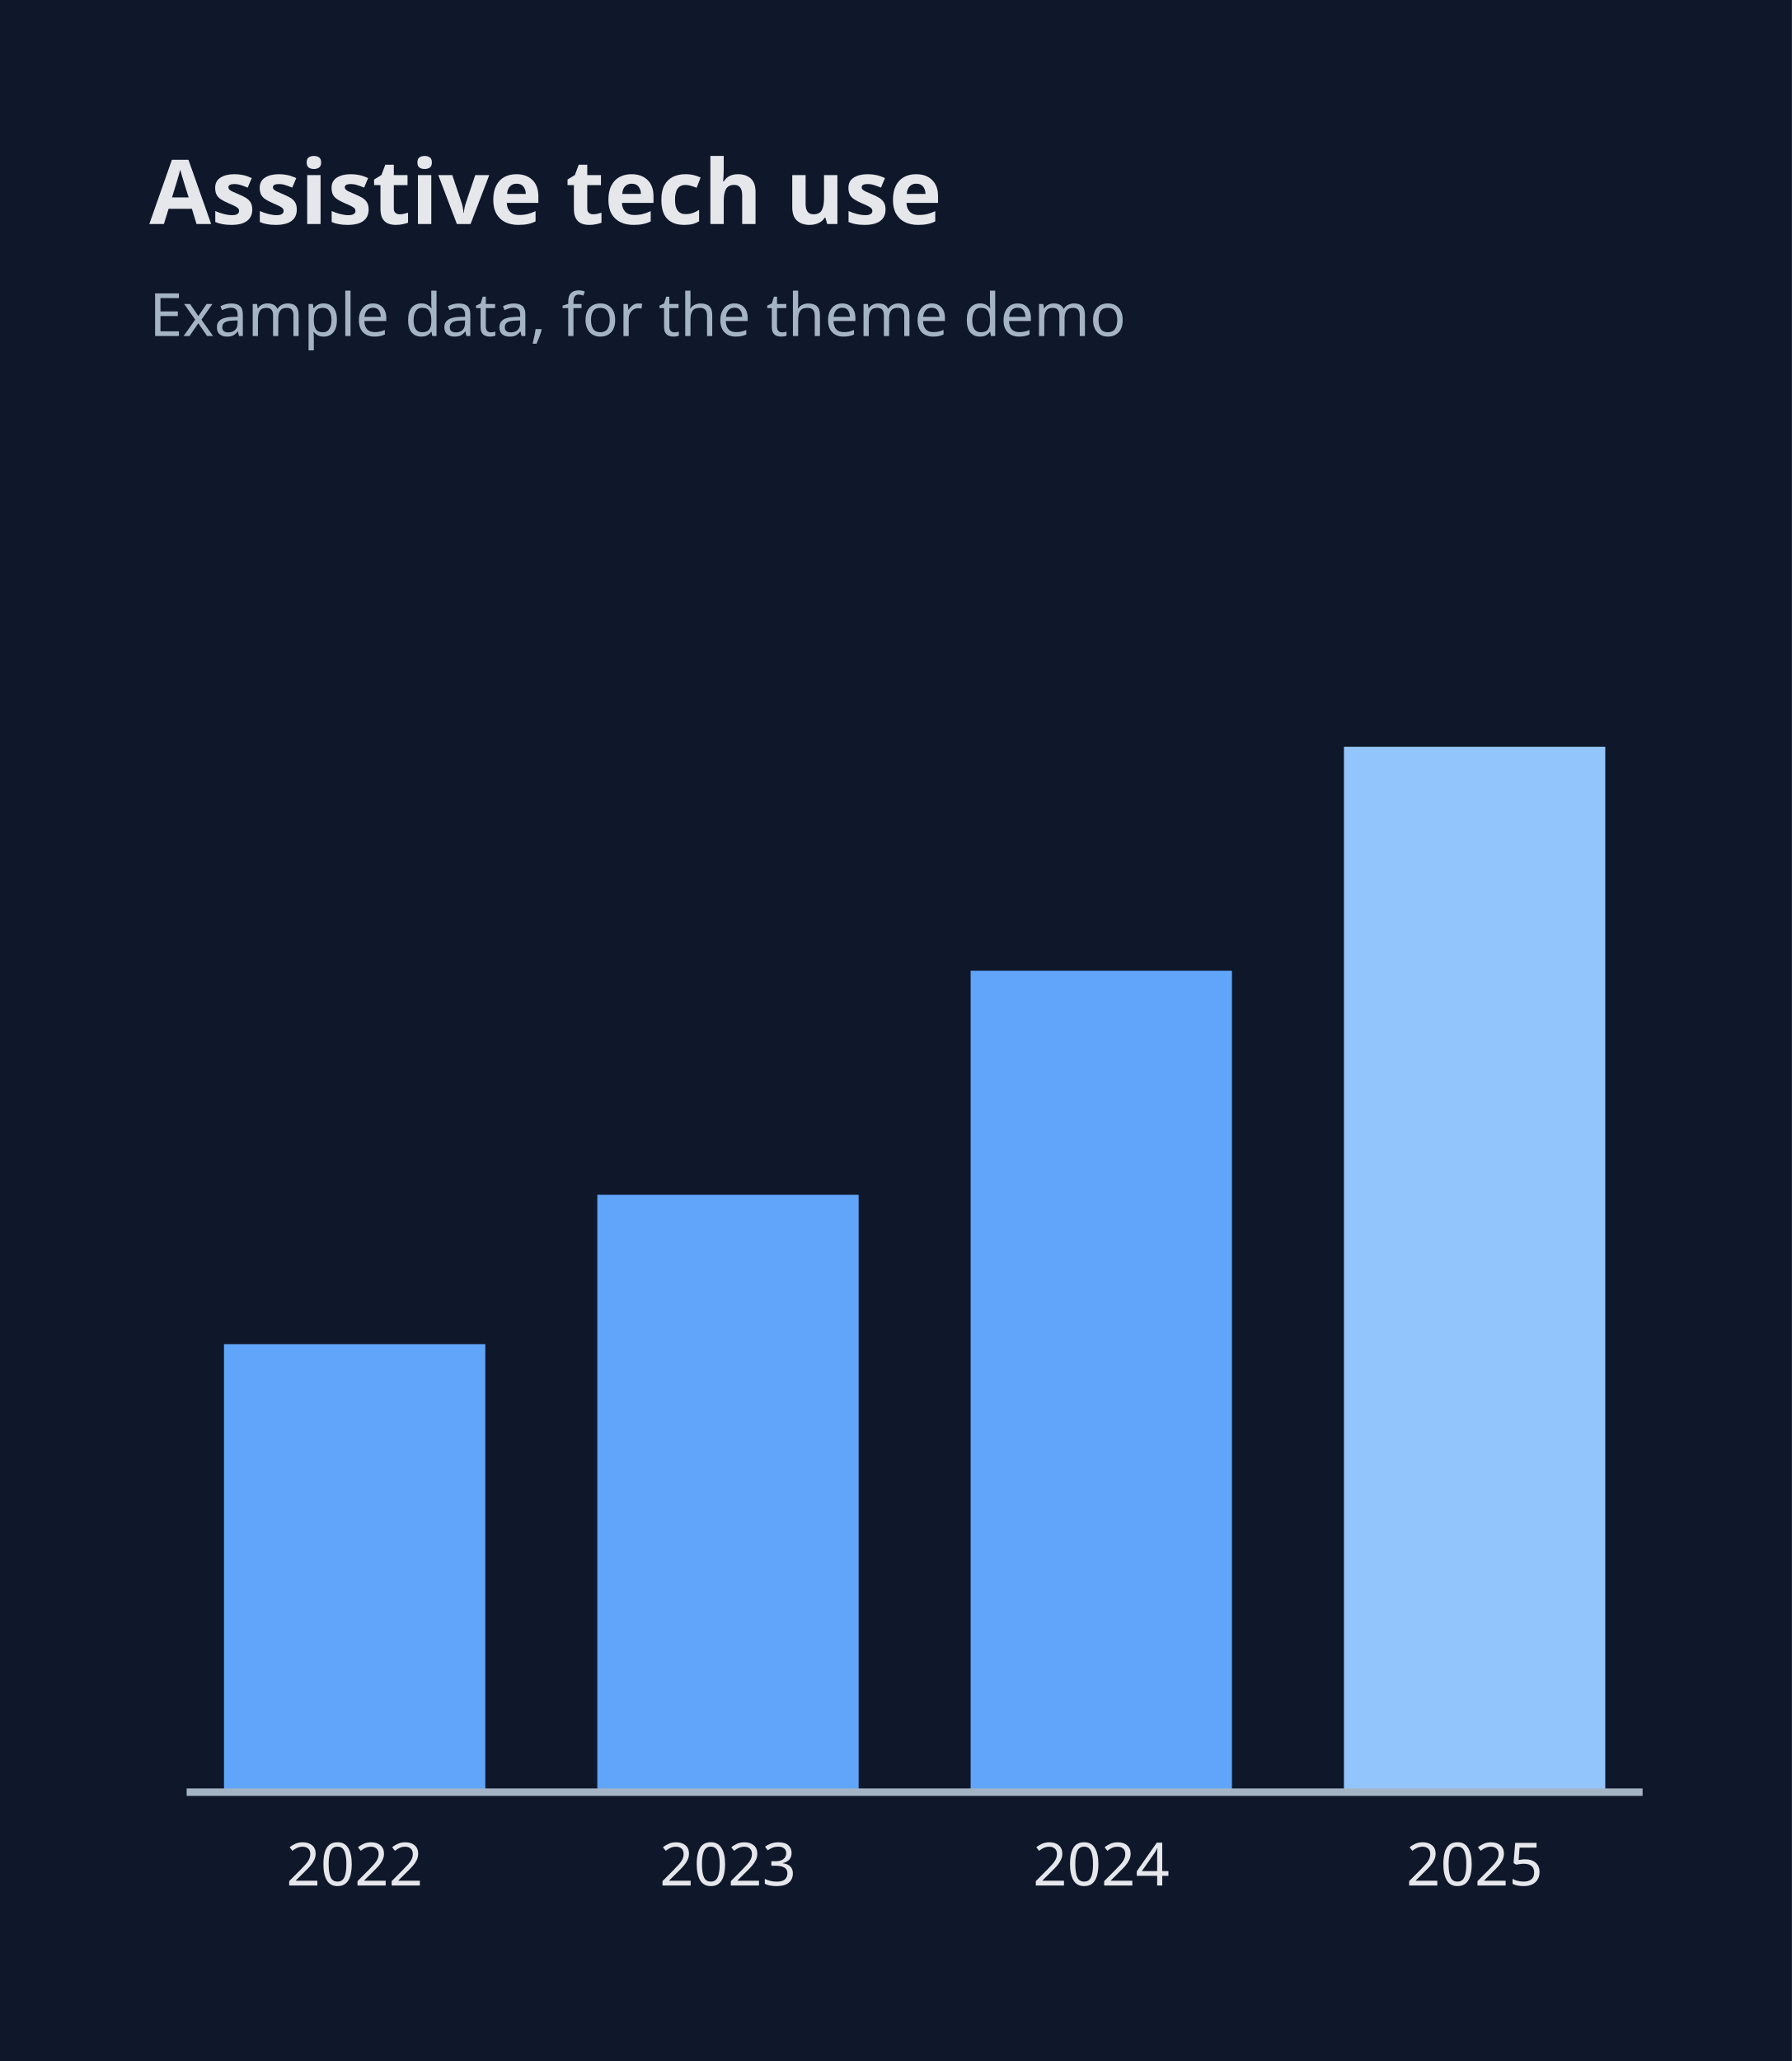
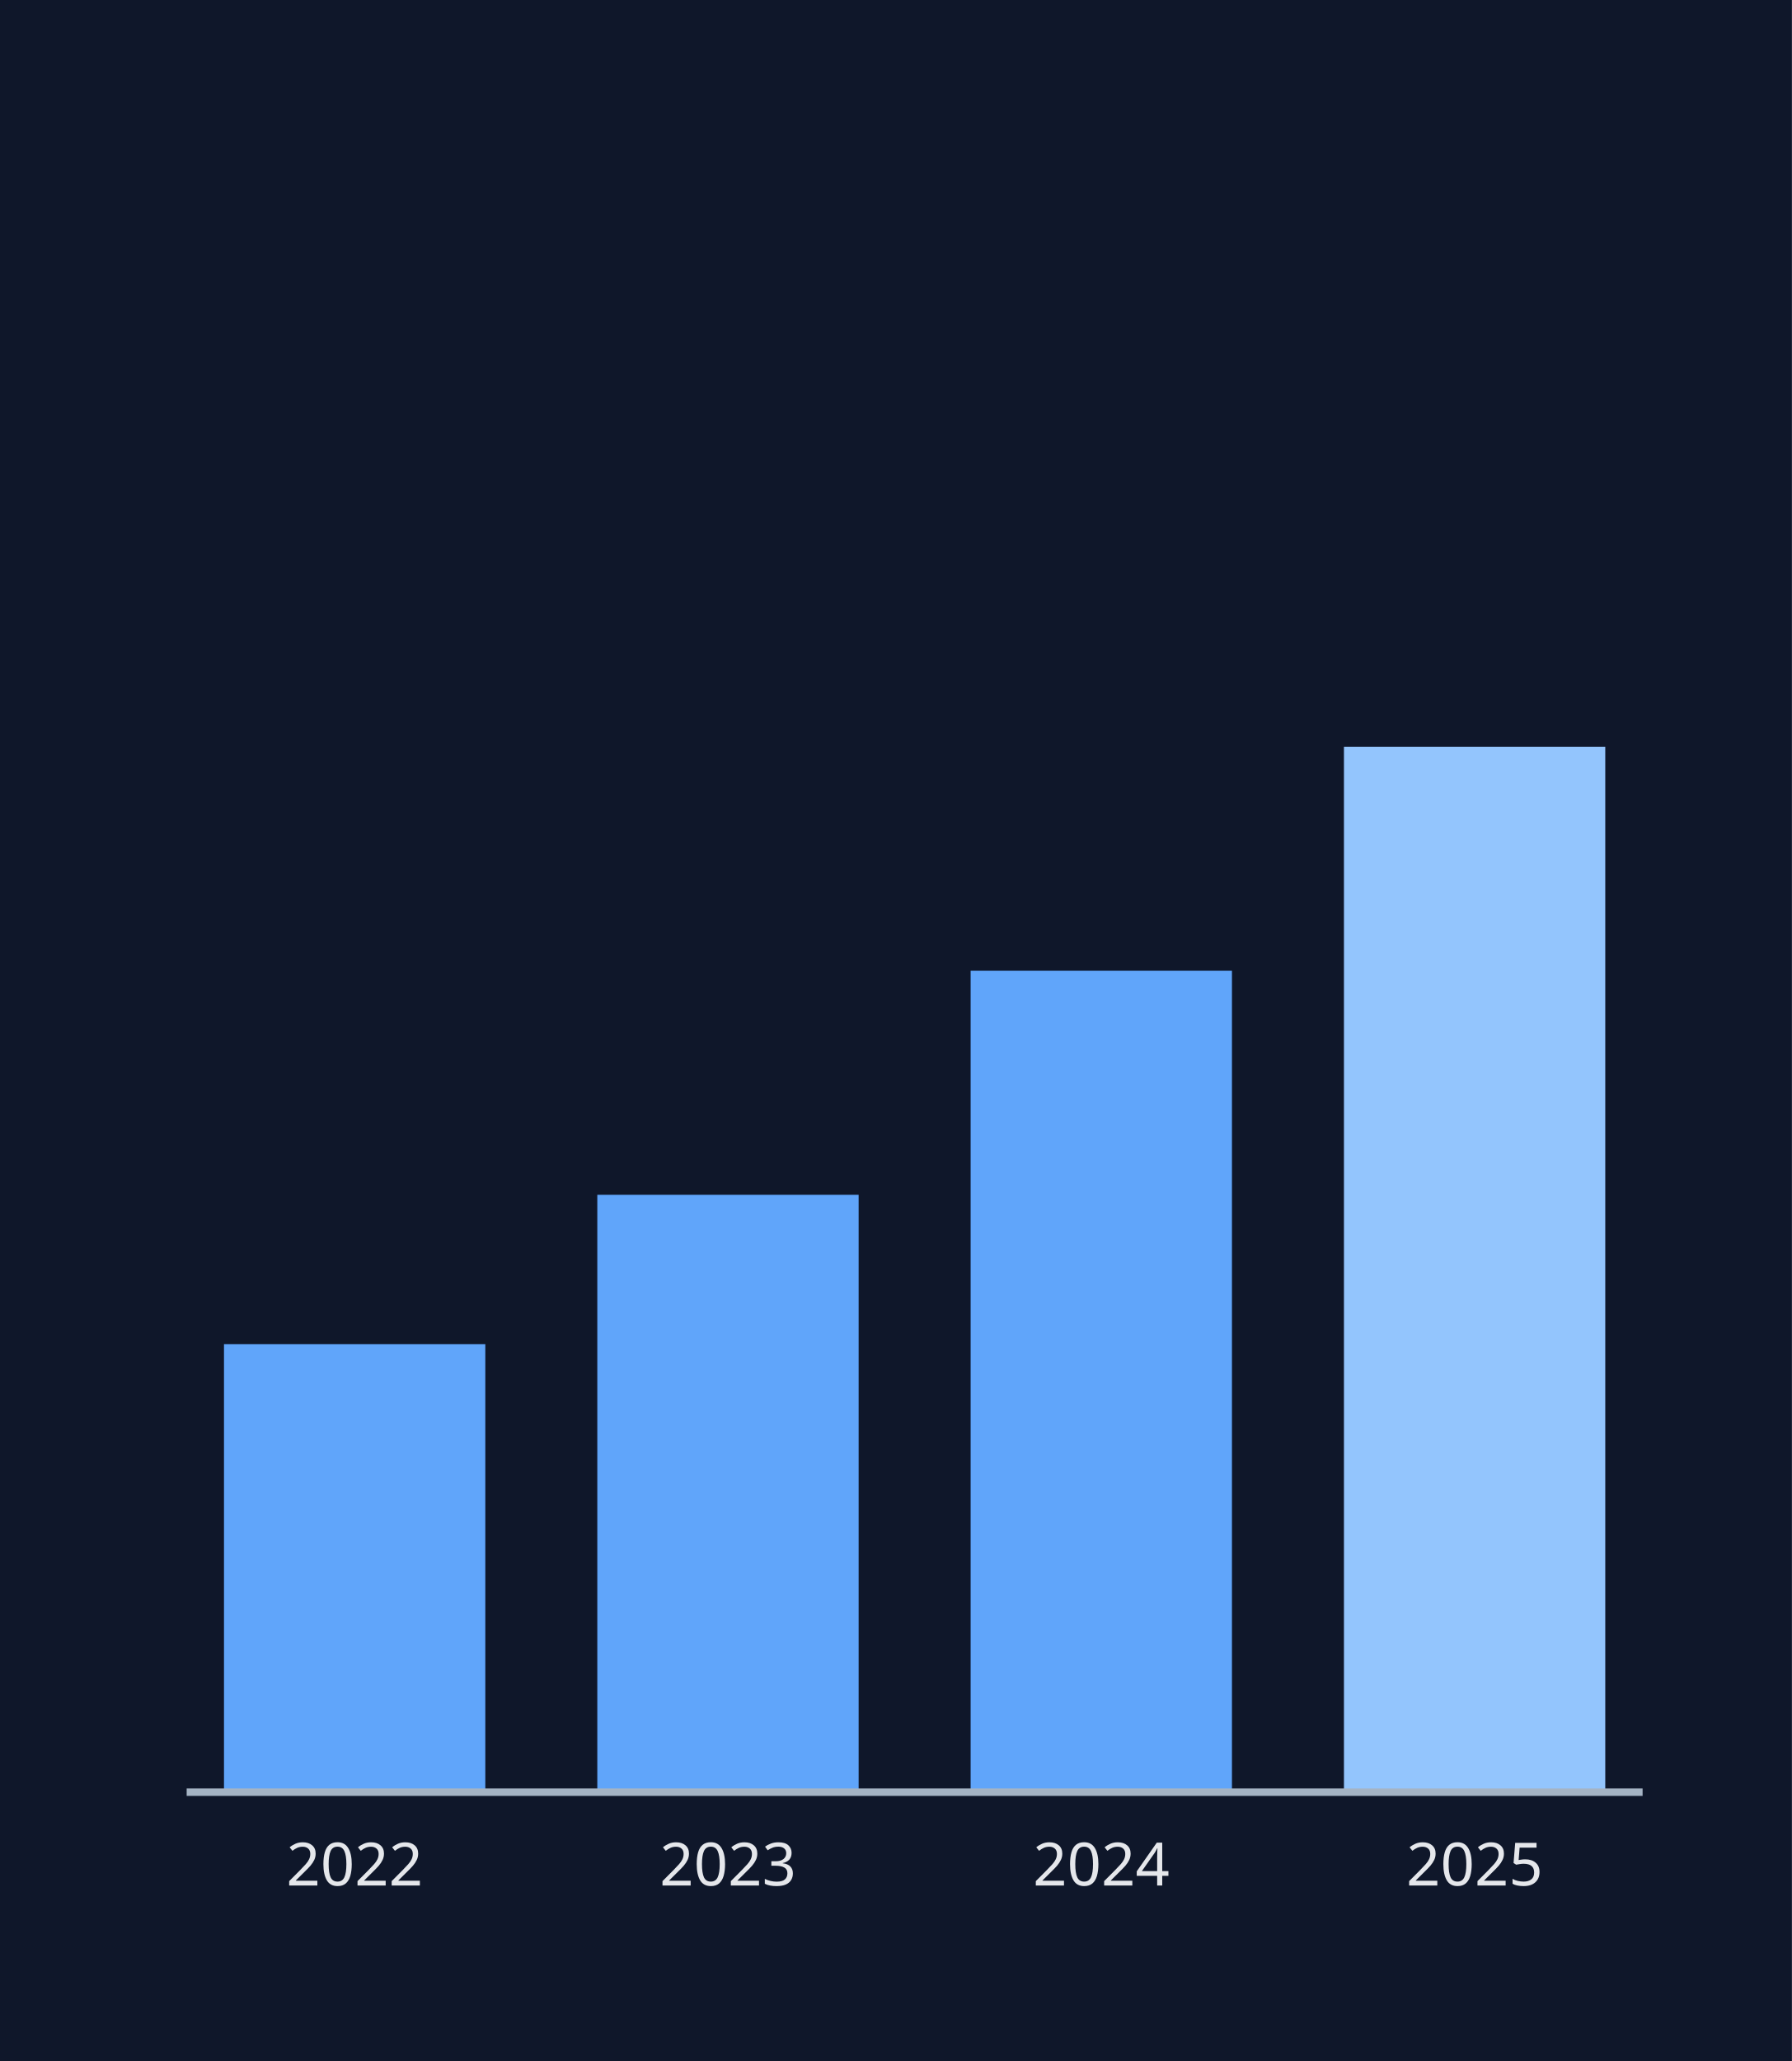
<svg xmlns="http://www.w3.org/2000/svg" viewBox="0 0 480 552" role="img" aria-label="Bar chart: screen reader usage grows each year from 2022 to 2025">
  <rect width="480" height="552" fill="#0f172a" />
-   <text x="40" y="60" fill="#e5e7eb" font-family="system-ui, sans-serif" font-size="24" font-weight="700">Assistive tech use</text>
-   <text x="40" y="90" fill="#a5b4c4" font-family="system-ui, sans-serif" font-size="16">Example data, for the theme demo</text>
  <g>
    <rect x="60" y="360" width="70" height="120" fill="#60a5fa" />
    <rect x="160" y="320" width="70" height="160" fill="#60a5fa" />
    <rect x="260" y="260" width="70" height="220" fill="#60a5fa" />
    <rect x="360" y="200" width="70" height="280" fill="#93c5fd" />
  </g>
  <g fill="#e5e7eb" font-family="system-ui, sans-serif" font-size="16" text-anchor="middle">
    <text x="95" y="505">2022</text>
    <text x="195" y="505">2023</text>
    <text x="295" y="505">2024</text>
    <text x="395" y="505">2025</text>
  </g>
  <line x1="50" y1="480" x2="440" y2="480" stroke="#a5b4c4" stroke-width="2" />
</svg>
